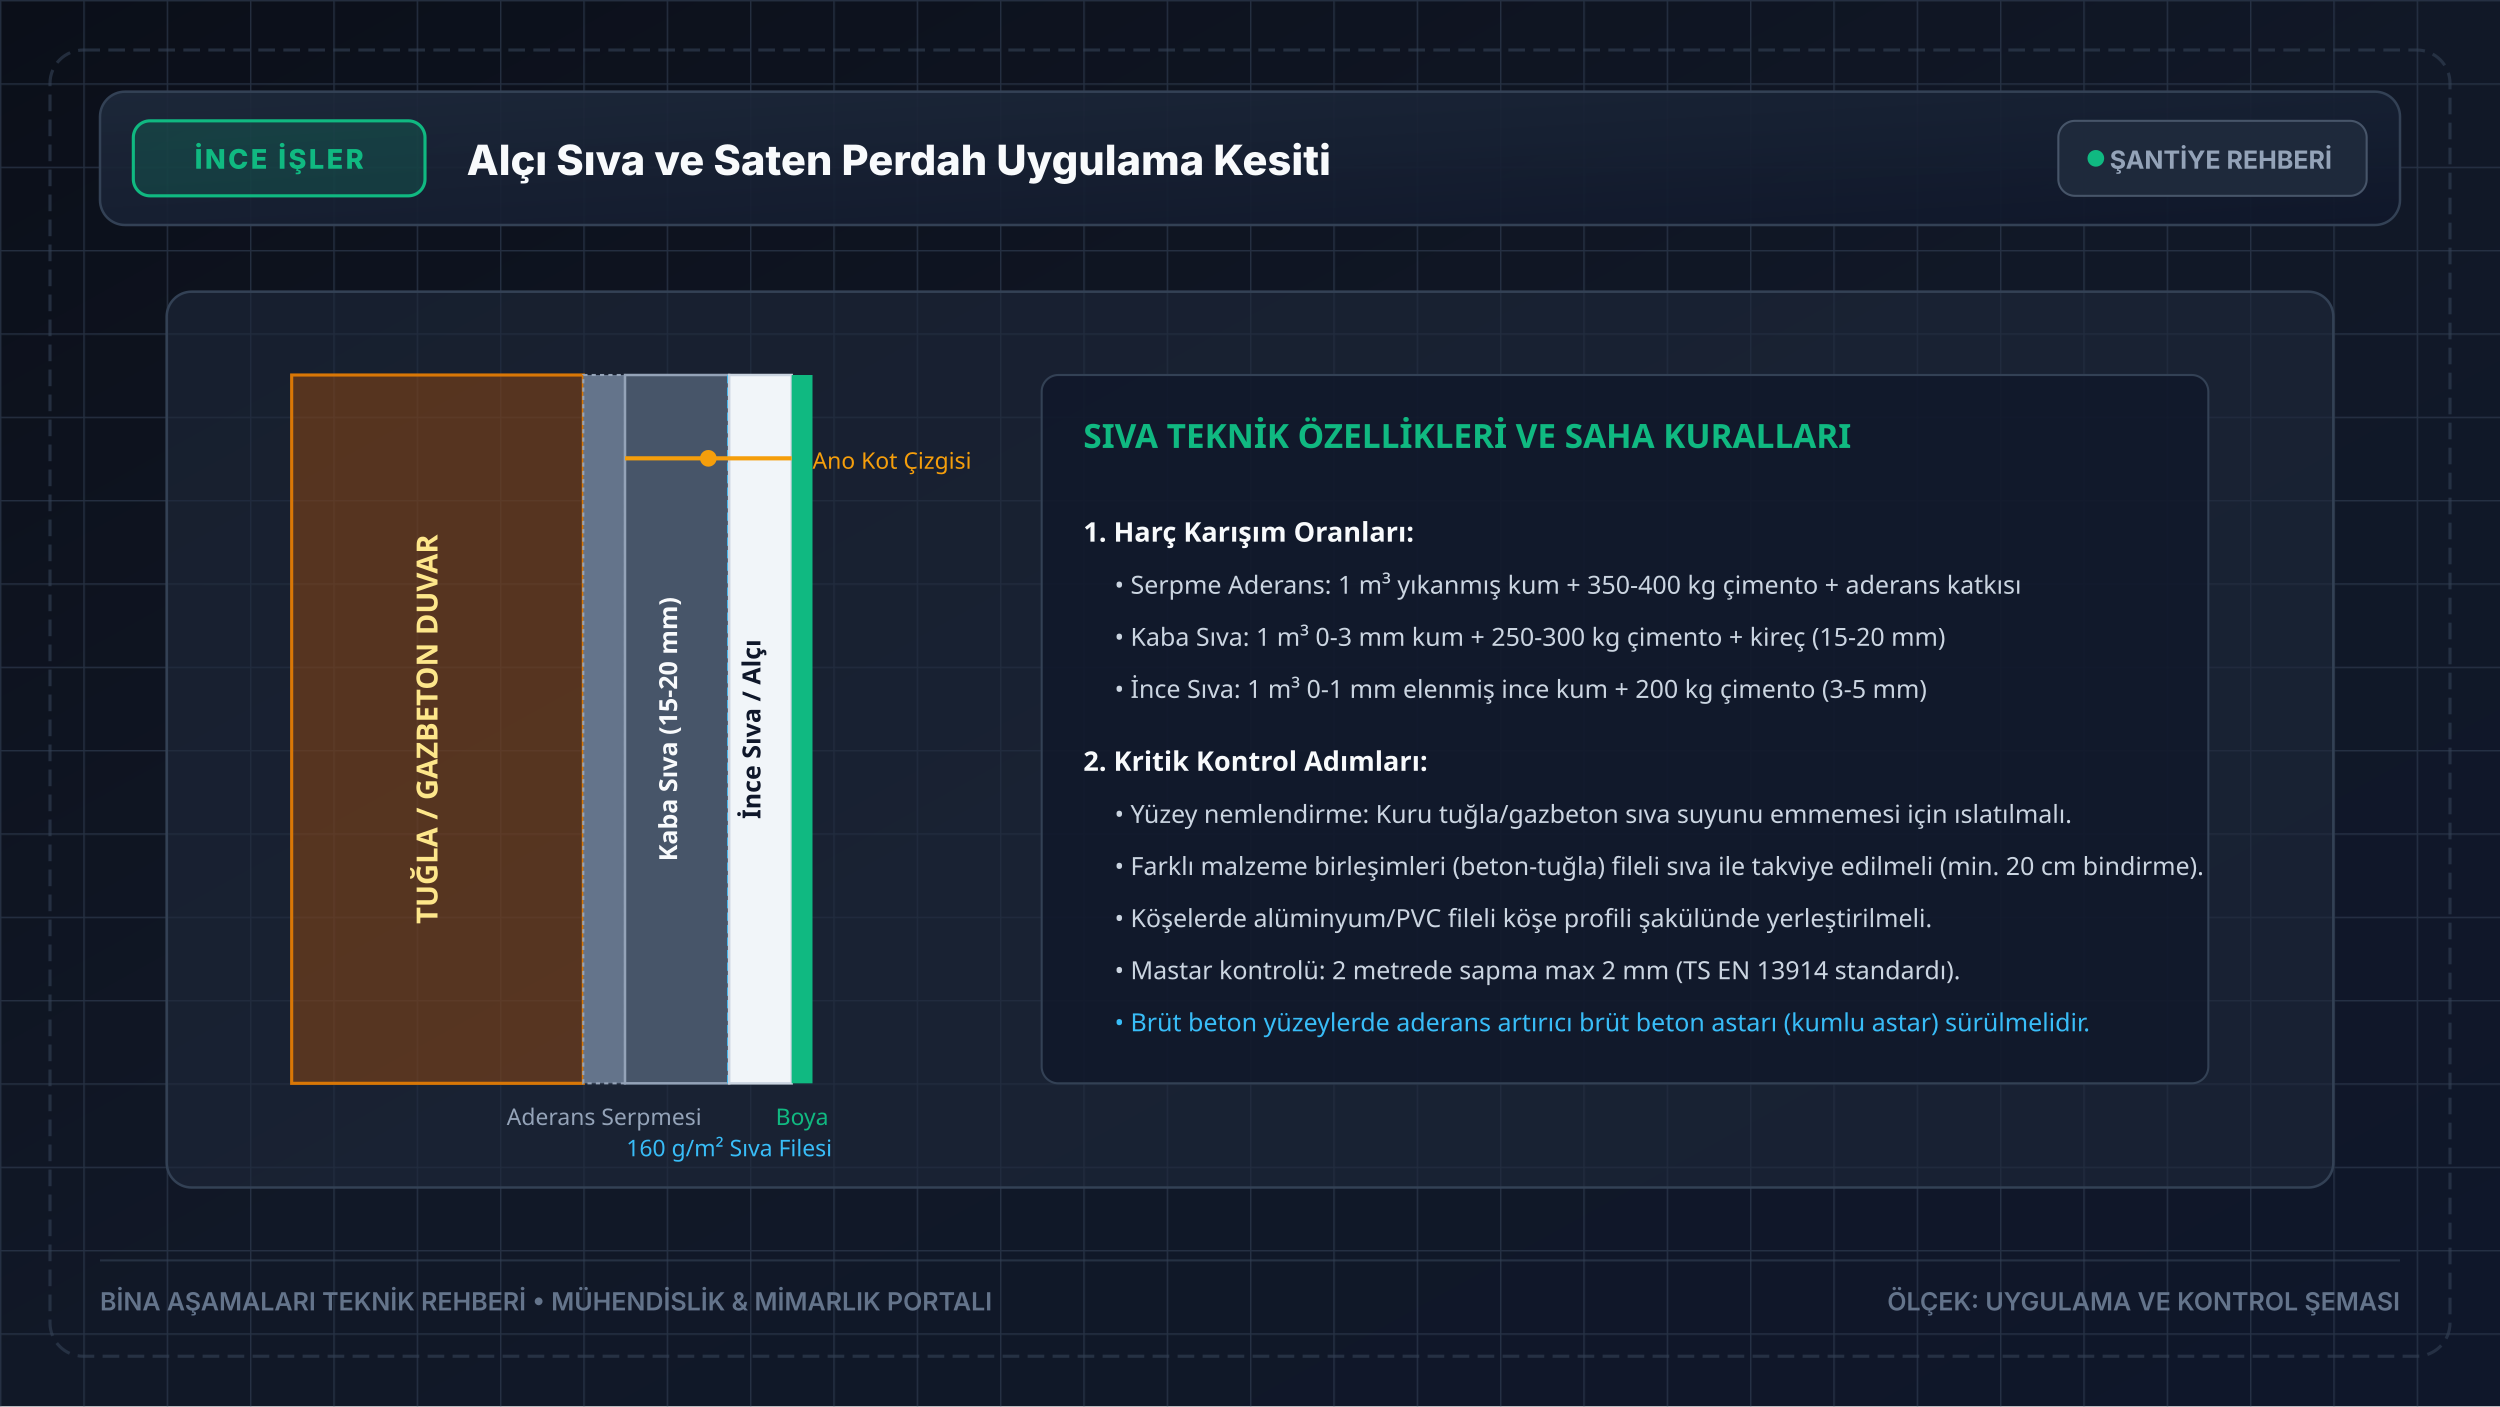
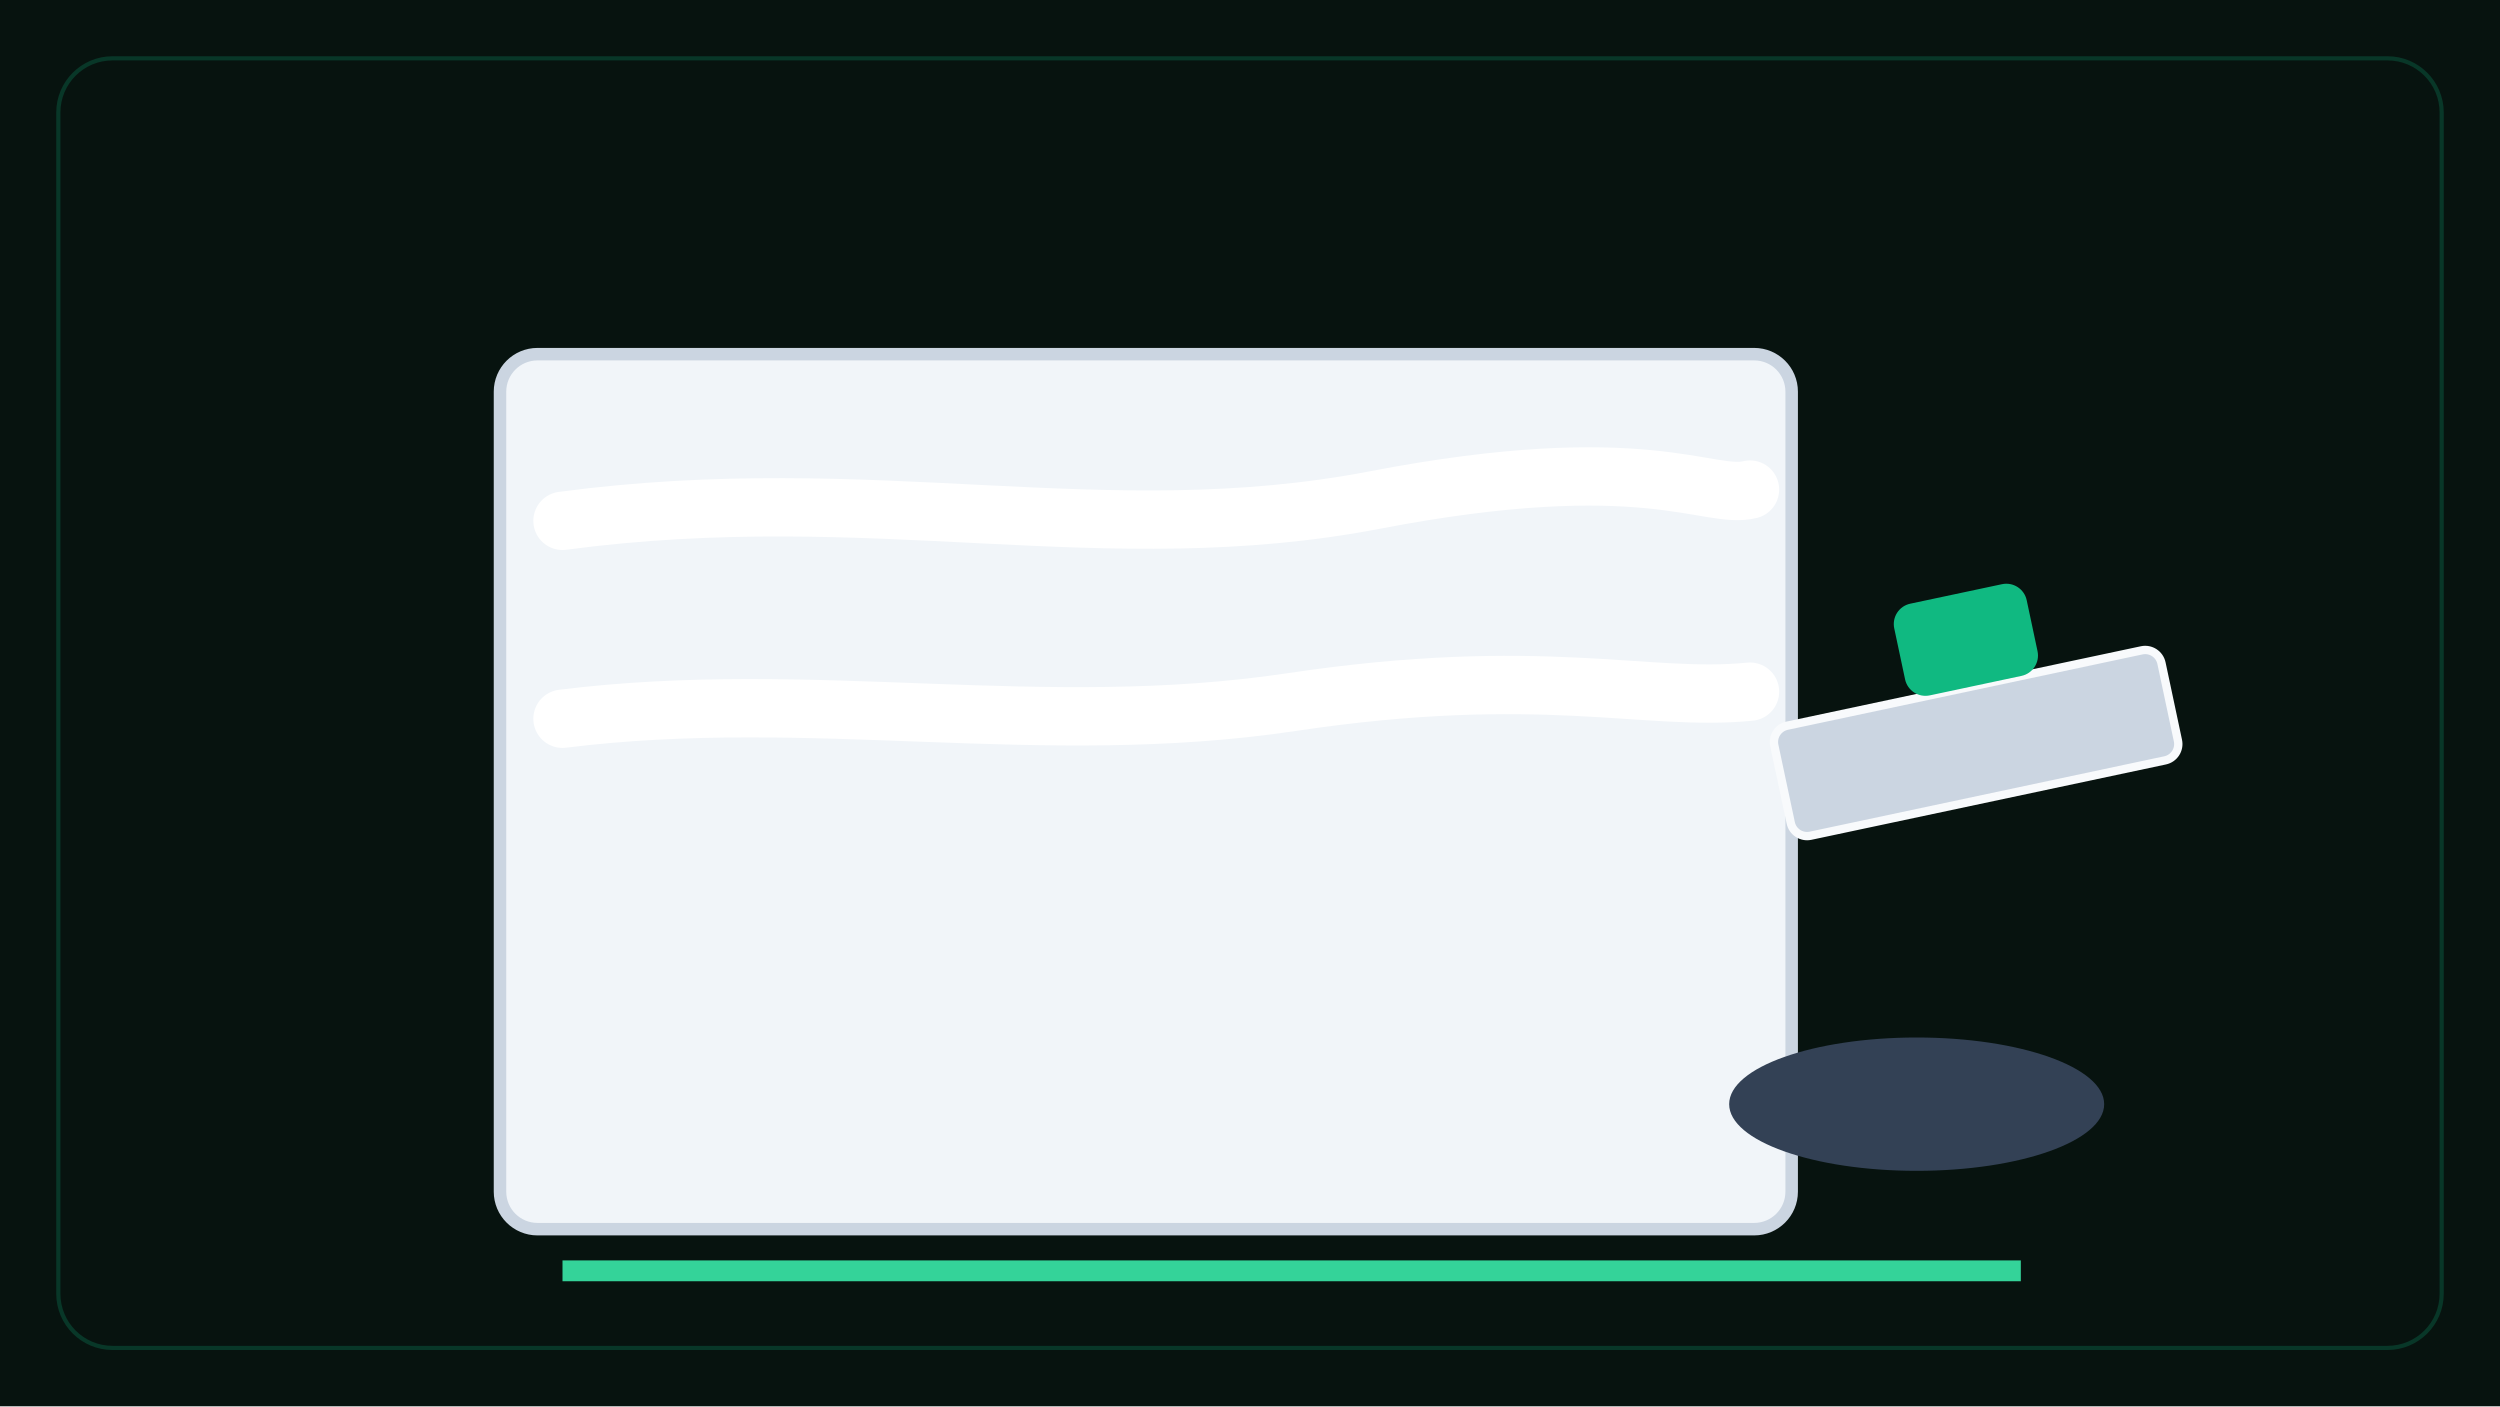
- <svg xmlns="http://www.w3.org/2000/svg" viewBox="0 0 1200 675" width="1200" height="675" fill="none">
-   <defs>
-     <linearGradient id="bgGrad" x1="0%" y1="0%" x2="100%" y2="100%">
-       <stop offset="0%" stop-color="#0b0f19" />
-       <stop offset="50%" stop-color="#111827" />
-       <stop offset="100%" stop-color="#0f172a" />
-     </linearGradient>
-     <linearGradient id="panelGrad" x1="0%" y1="0%" x2="100%" y2="100%">
-       <stop offset="0%" stop-color="#1e293b" stop-opacity="0.9" />
-       <stop offset="100%" stop-color="#0f172a" stop-opacity="0.95" />
-     </linearGradient>
-     <pattern id="blueprintGrid" width="40" height="40" patternUnits="userSpaceOnUse">
-       <path d="M 40 0 L 0 0 0 40" fill="none" stroke="#334155" stroke-width="0.75" stroke-opacity="0.3" />
-       <path d="M 200 0 L 0 0 0 200" fill="none" stroke="#334155" stroke-width="1.5" stroke-opacity="0.5" />
-     </pattern>
-   </defs>
-   <rect width="1200" height="675" fill="url(#bgGrad)" />
-   <rect width="1200" height="675" fill="url(#blueprintGrid)" />
-   <rect x="24" y="24" width="1152" height="627" rx="16" fill="none" stroke="#334155" stroke-width="1.5" stroke-dasharray="8 4" opacity="0.6" />
-   <g transform="translate(48, 44)">
-     <rect x="0" y="0" width="1104" height="64" rx="12" fill="url(#panelGrad)" stroke="#334155" stroke-width="1.2" />
-     <rect x="16" y="14" width="140" height="36" rx="8" fill="#10b981" fill-opacity="0.18" stroke="#10b981" stroke-width="1.5" />
-     <text x="86" y="37" fill="#10b981" font-family="system-ui, -apple-system, sans-serif" font-size="13" font-weight="800" text-anchor="middle" letter-spacing="1.2">İNCE İŞLER</text>
-     <text x="176" y="40" fill="#f8fafc" font-family="system-ui, -apple-system, sans-serif" font-size="20" font-weight="800">Alçı Sıva ve Saten Perdah Uygulama Kesiti</text>
-     <rect x="940" y="14" width="148" height="36" rx="8" fill="#1e293b" stroke="#475569" stroke-width="1" />
-     <circle cx="958" cy="32" r="4" fill="#10b981" />
-     <text x="1018" y="37" fill="#94a3b8" font-family="system-ui, -apple-system, sans-serif" font-size="12" font-weight="700" text-anchor="middle">ŞANTİYE REHBERİ</text>
+ <svg xmlns="http://www.w3.org/2000/svg" viewBox="0 0 1200 675">
+   <rect width="1200" height="675" fill="#07130f" />
+   <g transform="translate(150 100)">
+     <rect x="90" y="70" width="620" height="420" rx="18" fill="#f1f5f9" stroke="#cbd5e1" stroke-width="6" />
+     <path d="M120 150c150-20 260 15 390-10s160 0 180-5M120 245c120-15 230 10 350-8s170 0 220-5" stroke="#ffffff" stroke-width="28" fill="none" stroke-linecap="round" />
+     <g transform="translate(700 250) rotate(-12)">
+       <rect x="0" y="0" width="190" height="54" rx="8" fill="#cbd5e1" stroke="#f8fafc" stroke-width="4" />
+       <rect x="68" y="-45" width="65" height="45" rx="10" fill="#10b981" />
+     </g>
+     <ellipse cx="770" cy="430" rx="90" ry="32" fill="#334155" />
+     <path d="M120 510h700" stroke="#34d399" stroke-width="10" />
  </g>
-   <g transform="translate(80, 140)">
-     <rect x="0" y="0" width="1040" height="430" rx="12" fill="#1e293b" fill-opacity="0.6" stroke="#334155" stroke-width="1.2" />
-     <g transform="translate(60, 40)">
-       <rect x="0" y="0" width="140" height="340" fill="#b45309" fill-opacity="0.4" stroke="#d97706" stroke-width="1.5" />
-       <text x="70" y="170" fill="#fde68a" font-family="system-ui, sans-serif" font-size="14" font-weight="700" text-anchor="middle" transform="rotate(-90 70 170)">TUĞLA / GAZBETON DUVAR</text>
-       <rect x="140" y="0" width="20" height="340" fill="#64748b" stroke="#94a3b8" stroke-width="1" stroke-dasharray="2 2" />
-       <text x="150" y="360" fill="#94a3b8" font-family="system-ui, sans-serif" font-size="11" text-anchor="middle">Aderans Serpmesi</text>
-       <rect x="160" y="0" width="50" height="340" fill="#475569" stroke="#94a3b8" stroke-width="1.2" />
-       <text x="185" y="170" fill="#f8fafc" font-family="system-ui, sans-serif" font-size="12" font-weight="700" text-anchor="middle" transform="rotate(-90 185 170)">Kaba Sıva (15-20 mm)</text>
-       <line x1="210" y1="0" x2="210" y2="340" stroke="#38bdf8" stroke-width="2" stroke-dasharray="4 2" />
-       <text x="210" y="375" fill="#38bdf8" font-family="system-ui, sans-serif" font-size="11" text-anchor="middle">160 g/m² Sıva Filesi</text>
-       <rect x="210" y="0" width="30" height="340" fill="#f1f5f9" stroke="#cbd5e1" stroke-width="1.2" />
-       <text x="225" y="170" fill="#0f172a" font-family="system-ui, sans-serif" font-size="12" font-weight="700" text-anchor="middle" transform="rotate(-90 225 170)">İnce Sıva / Alçı</text>
-       <rect x="240" y="0" width="10" height="340" fill="#10b981" />
-       <text x="245" y="360" fill="#10b981" font-family="system-ui, sans-serif" font-size="11" text-anchor="middle">Boya</text>
-       <line x1="160" y1="40" x2="240" y2="40" stroke="#f59e0b" stroke-width="2" />
-       <circle cx="200" cy="40" r="4" fill="#f59e0b" />
-       <text x="250" y="45" fill="#f59e0b" font-family="system-ui, sans-serif" font-size="11">Ano Kot Çizgisi</text>
-     </g>
-     <g transform="translate(420, 40)">
-       <rect x="0" y="0" width="560" height="340" rx="8" fill="#0f172a" fill-opacity="0.8" stroke="#334155" stroke-width="1" />
-       <text x="20" y="35" fill="#10b981" font-family="system-ui, sans-serif" font-size="16" font-weight="800">SIVA TEKNİK ÖZELLİKLERİ VE SAHA KURALLARI</text>
-       <g transform="translate(20, 60)">
-         <text x="0" y="20" fill="#f8fafc" font-family="system-ui, sans-serif" font-size="13" font-weight="700">1. Harç Karışım Oranları:</text>
-         <text x="15" y="45" fill="#cbd5e1" font-family="system-ui, sans-serif" font-size="12">• Serpme Aderans: 1 m³ yıkanmış kum + 350-400 kg çimento + aderans katkısı</text>
-         <text x="15" y="70" fill="#cbd5e1" font-family="system-ui, sans-serif" font-size="12">• Kaba Sıva: 1 m³ 0-3 mm kum + 250-300 kg çimento + kireç (15-20 mm)</text>
-         <text x="15" y="95" fill="#cbd5e1" font-family="system-ui, sans-serif" font-size="12">• İnce Sıva: 1 m³ 0-1 mm elenmiş ince kum + 200 kg çimento (3-5 mm)</text>
-         <text x="0" y="130" fill="#f8fafc" font-family="system-ui, sans-serif" font-size="13" font-weight="700">2. Kritik Kontrol Adımları:</text>
-         <text x="15" y="155" fill="#cbd5e1" font-family="system-ui, sans-serif" font-size="12">• Yüzey nemlendirme: Kuru tuğla/gazbeton sıva suyunu emmemesi için ıslatılmalı.</text>
-         <text x="15" y="180" fill="#cbd5e1" font-family="system-ui, sans-serif" font-size="12">• Farklı malzeme birleşimleri (beton-tuğla) fileli sıva ile takviye edilmeli (min. 20 cm bindirme).</text>
-         <text x="15" y="205" fill="#cbd5e1" font-family="system-ui, sans-serif" font-size="12">• Köşelerde alüminyum/PVC fileli köşe profili şakülünde yerleştirilmeli.</text>
-         <text x="15" y="230" fill="#cbd5e1" font-family="system-ui, sans-serif" font-size="12">• Mastar kontrolü: 2 metrede sapma max 2 mm (TS EN 13914 standardı).</text>
-         <text x="15" y="255" fill="#38bdf8" font-family="system-ui, sans-serif" font-size="12">• Brüt beton yüzeylerde aderans artırıcı brüt beton astarı (kumlu astar) sürülmelidir.</text>
-       </g>
-     </g>
-   </g>
-   <g transform="translate(48, 605)">
-     <line x1="0" y1="0" x2="1104" y2="0" stroke="#334155" stroke-width="1" opacity="0.6" />
-     <text x="0" y="24" fill="#64748b" font-family="system-ui, -apple-system, sans-serif" font-size="12" font-weight="600">BİNA AŞAMALARI TEKNİK REHBERİ • MÜHENDİSLİK &amp; MİMARLIK PORTALI</text>
-     <text x="1104" y="24" fill="#64748b" font-family="system-ui, -apple-system, sans-serif" font-size="12" font-weight="600" text-anchor="end">ÖLÇEK: UYGULAMA VE KONTROL ŞEMASI</text>
-   </g>
+   <rect x="28" y="28" width="1144" height="619" rx="26" fill="none" stroke="#10b981" stroke-opacity=".22" stroke-width="2" />
</svg>
